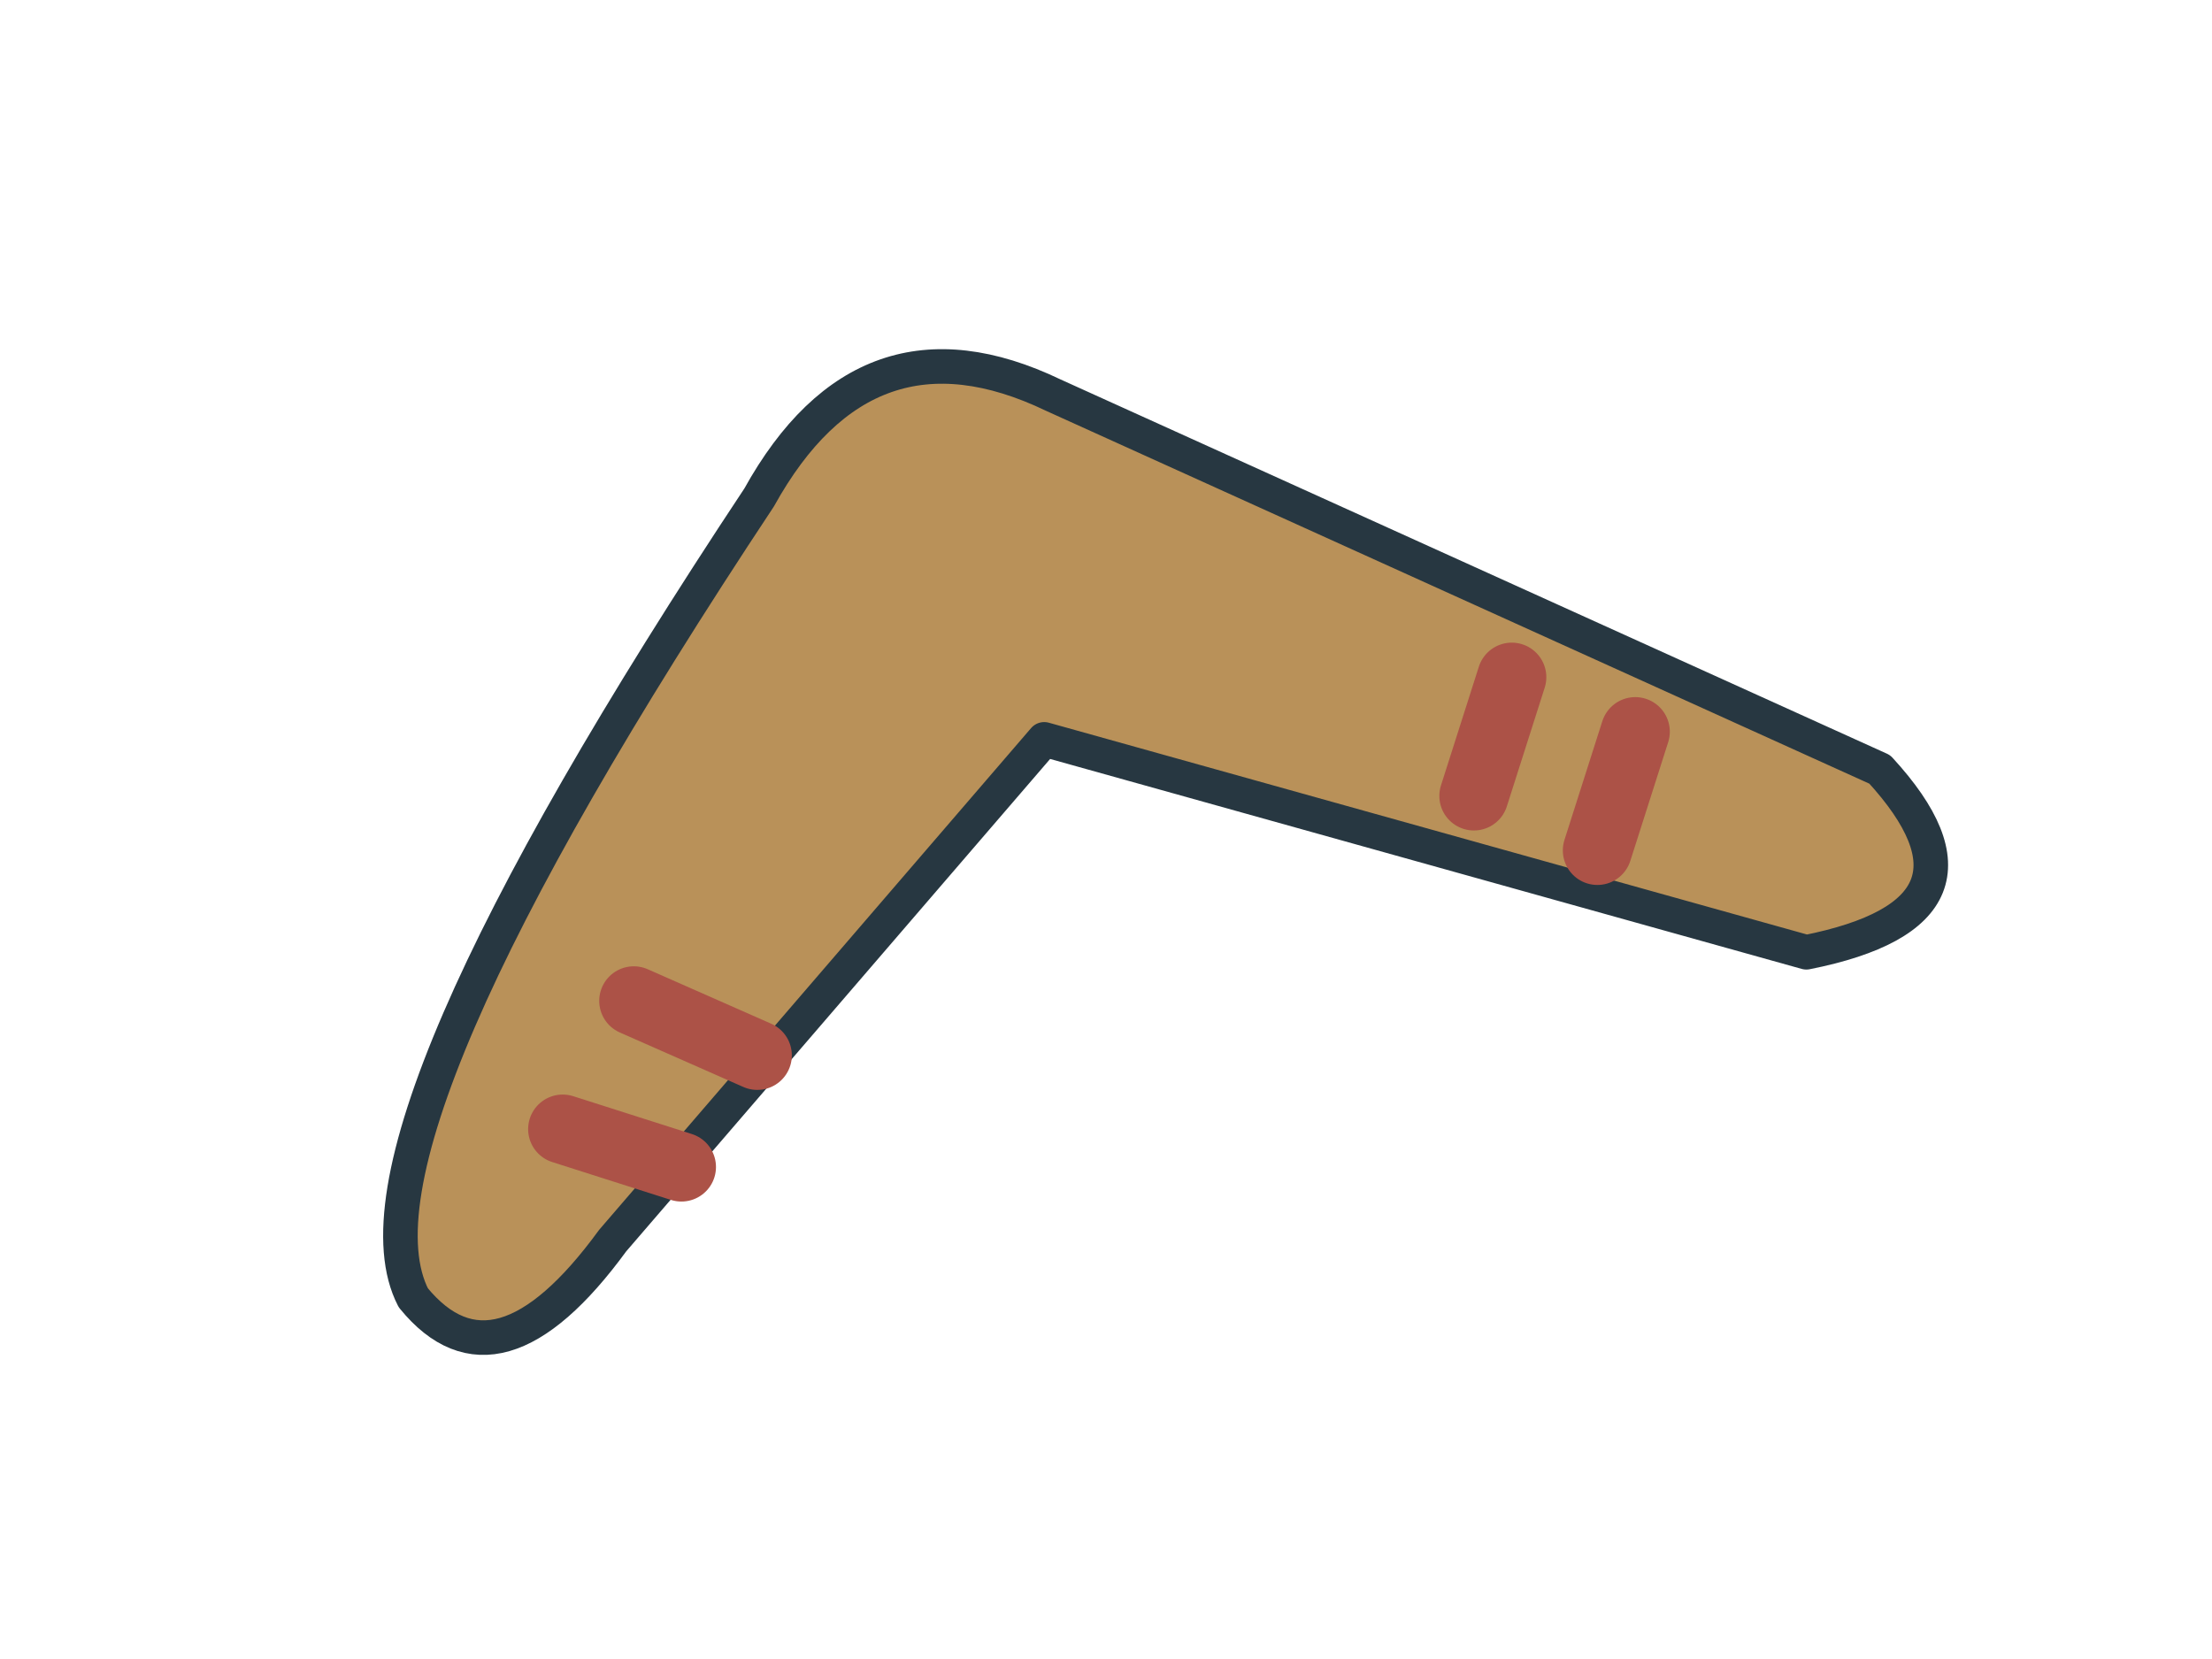
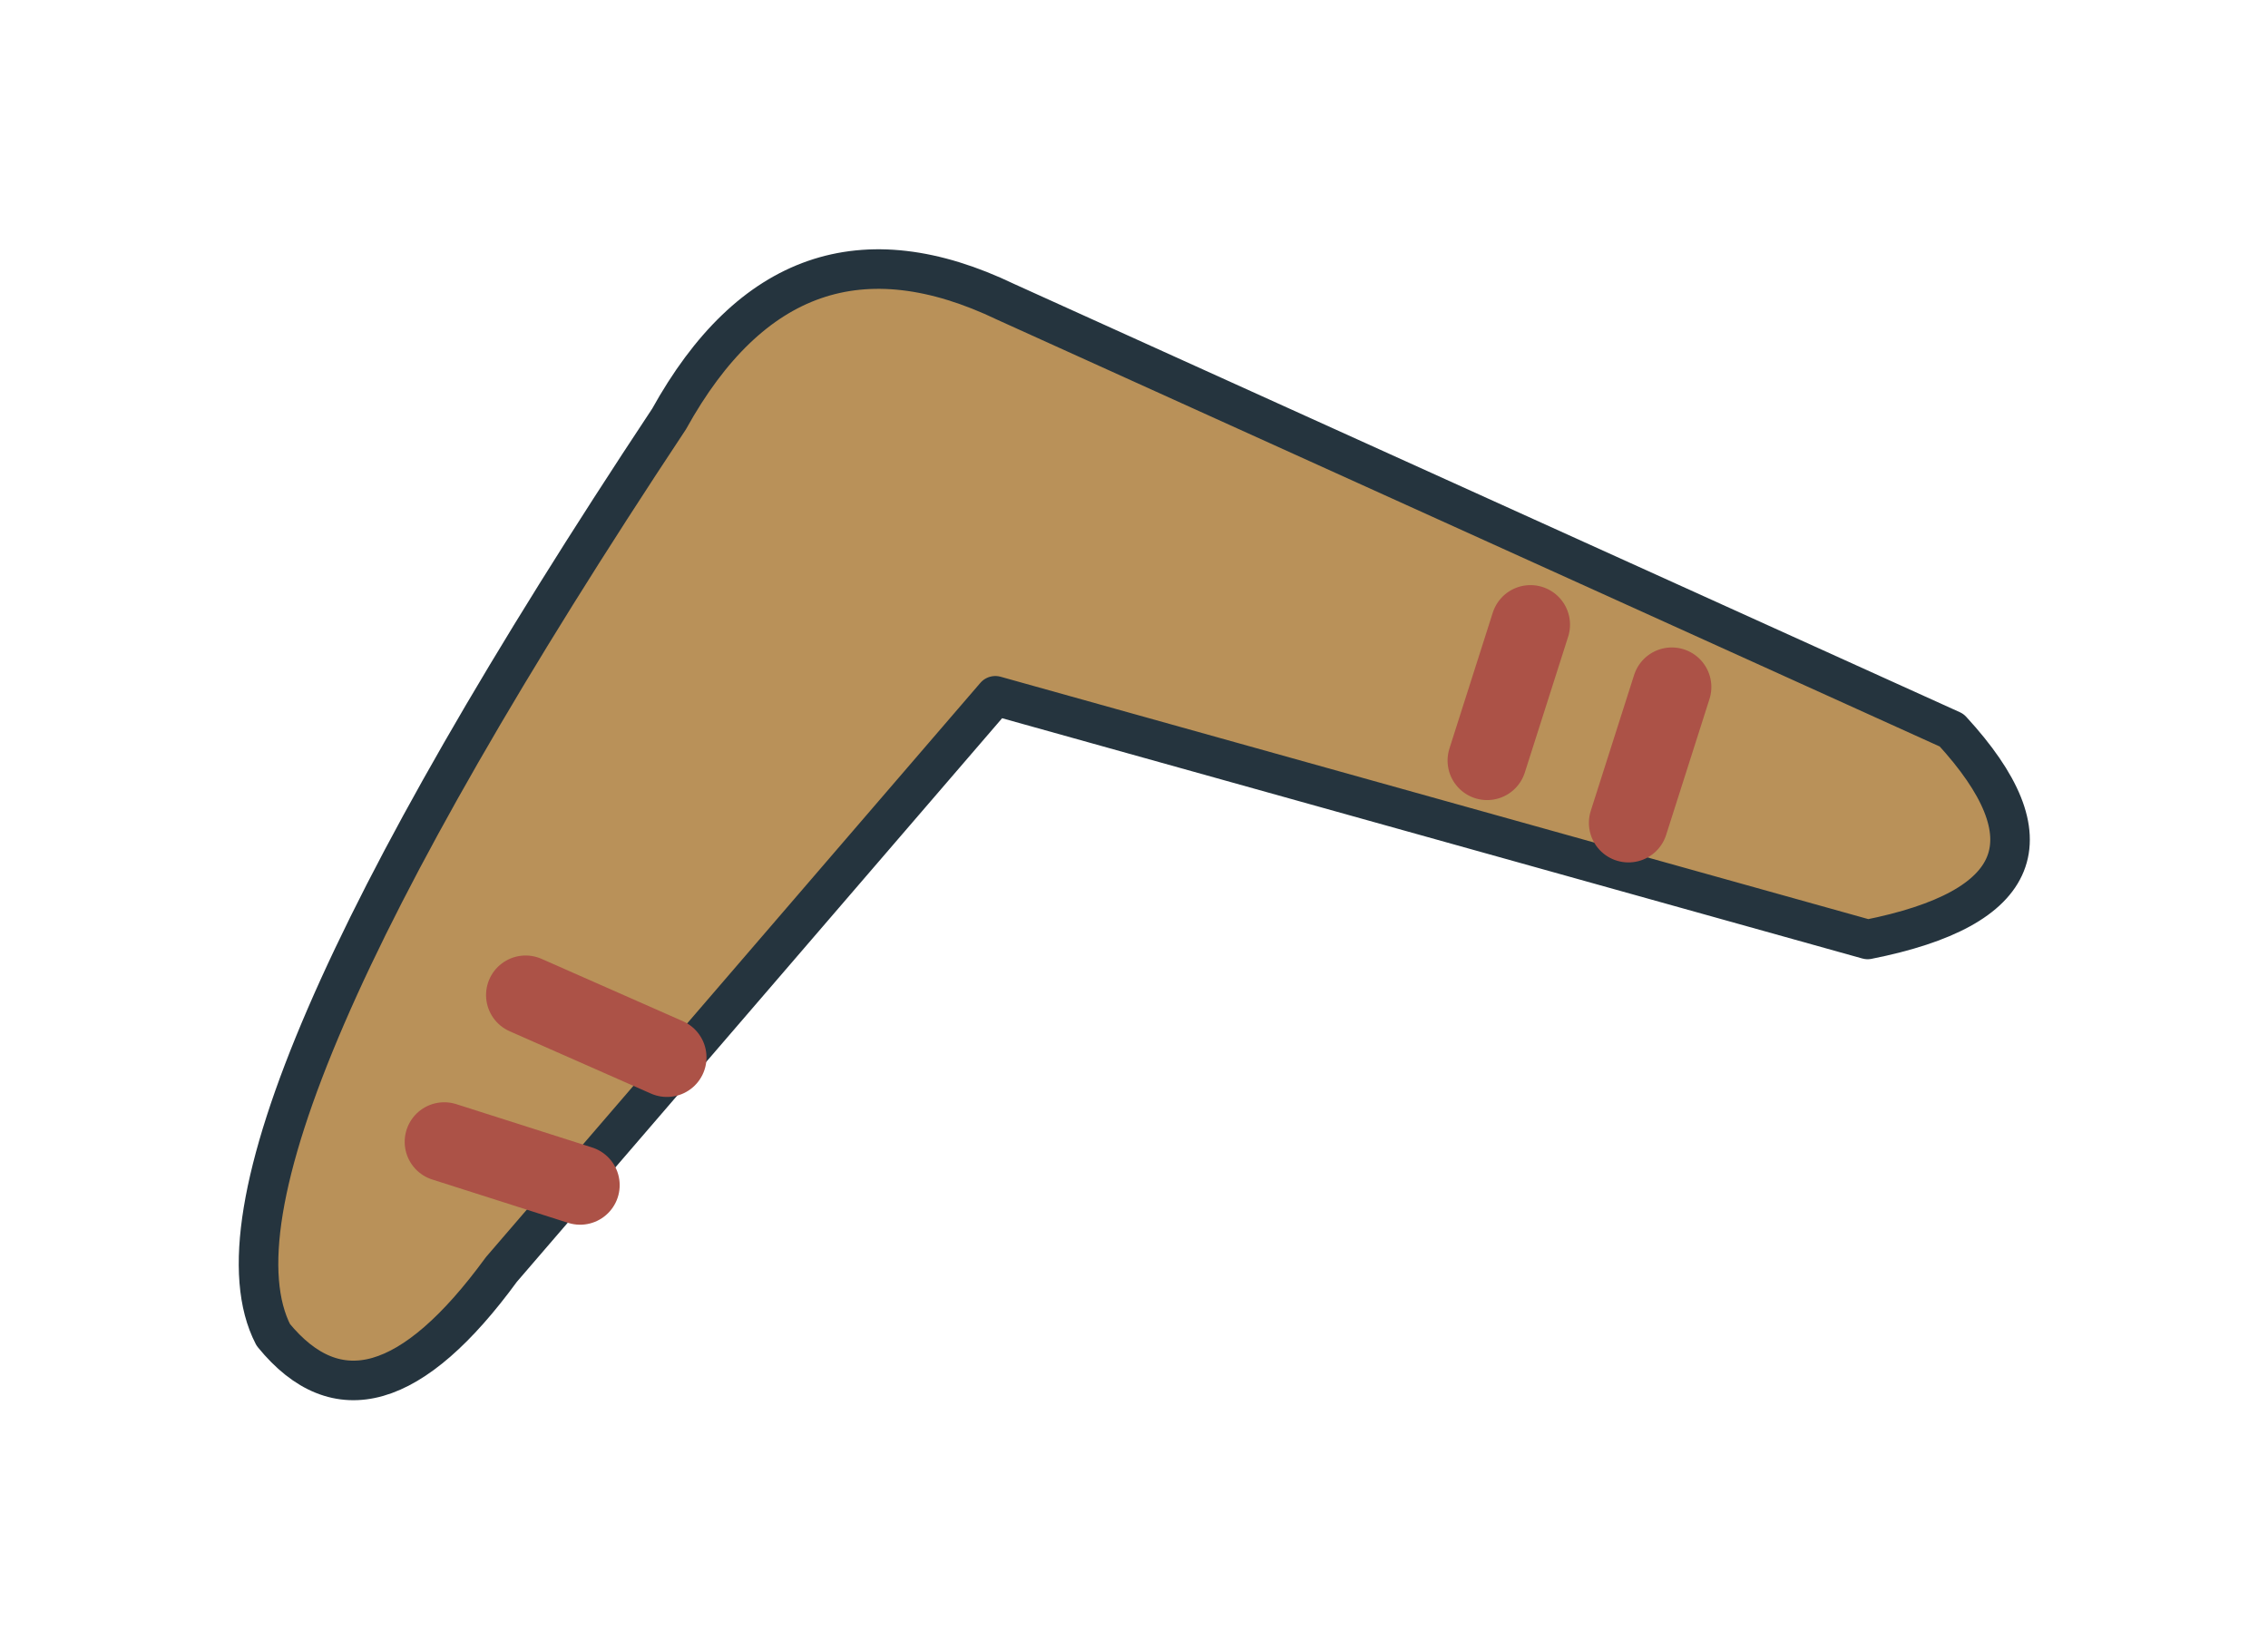
- <svg xmlns="http://www.w3.org/2000/svg" viewBox="0 0 128 96">
+ <svg xmlns="http://www.w3.org/2000/svg" viewBox="10.10 7.60 114.67 83.39">
  <g stroke-linecap="round" stroke-linejoin="round">
    <g transform="rotate(-16 64 48)">
-       <path d="M18 63Q16 53 50 24Q59 15 68 23L108 57Q113 67 101 66L62 42 30 63Q21 70 18 63Z" fill="#b99159" stroke="#273741" stroke-width="2" />
+       <path d="M18 63Q16 53 50 24Q59 15 68 23L108 57Q113 67 101 66L62 42 30 63Q21 70 18 63Z" fill="#b99159" stroke="#25343e" stroke-width="2" />
      <path d="M29 56l6 4 M35 50l6 5 M89 46l-4 6 M95 51l-4 6" fill="none" stroke="#ac5247" stroke-width="4" />
    </g>
  </g>
</svg>
